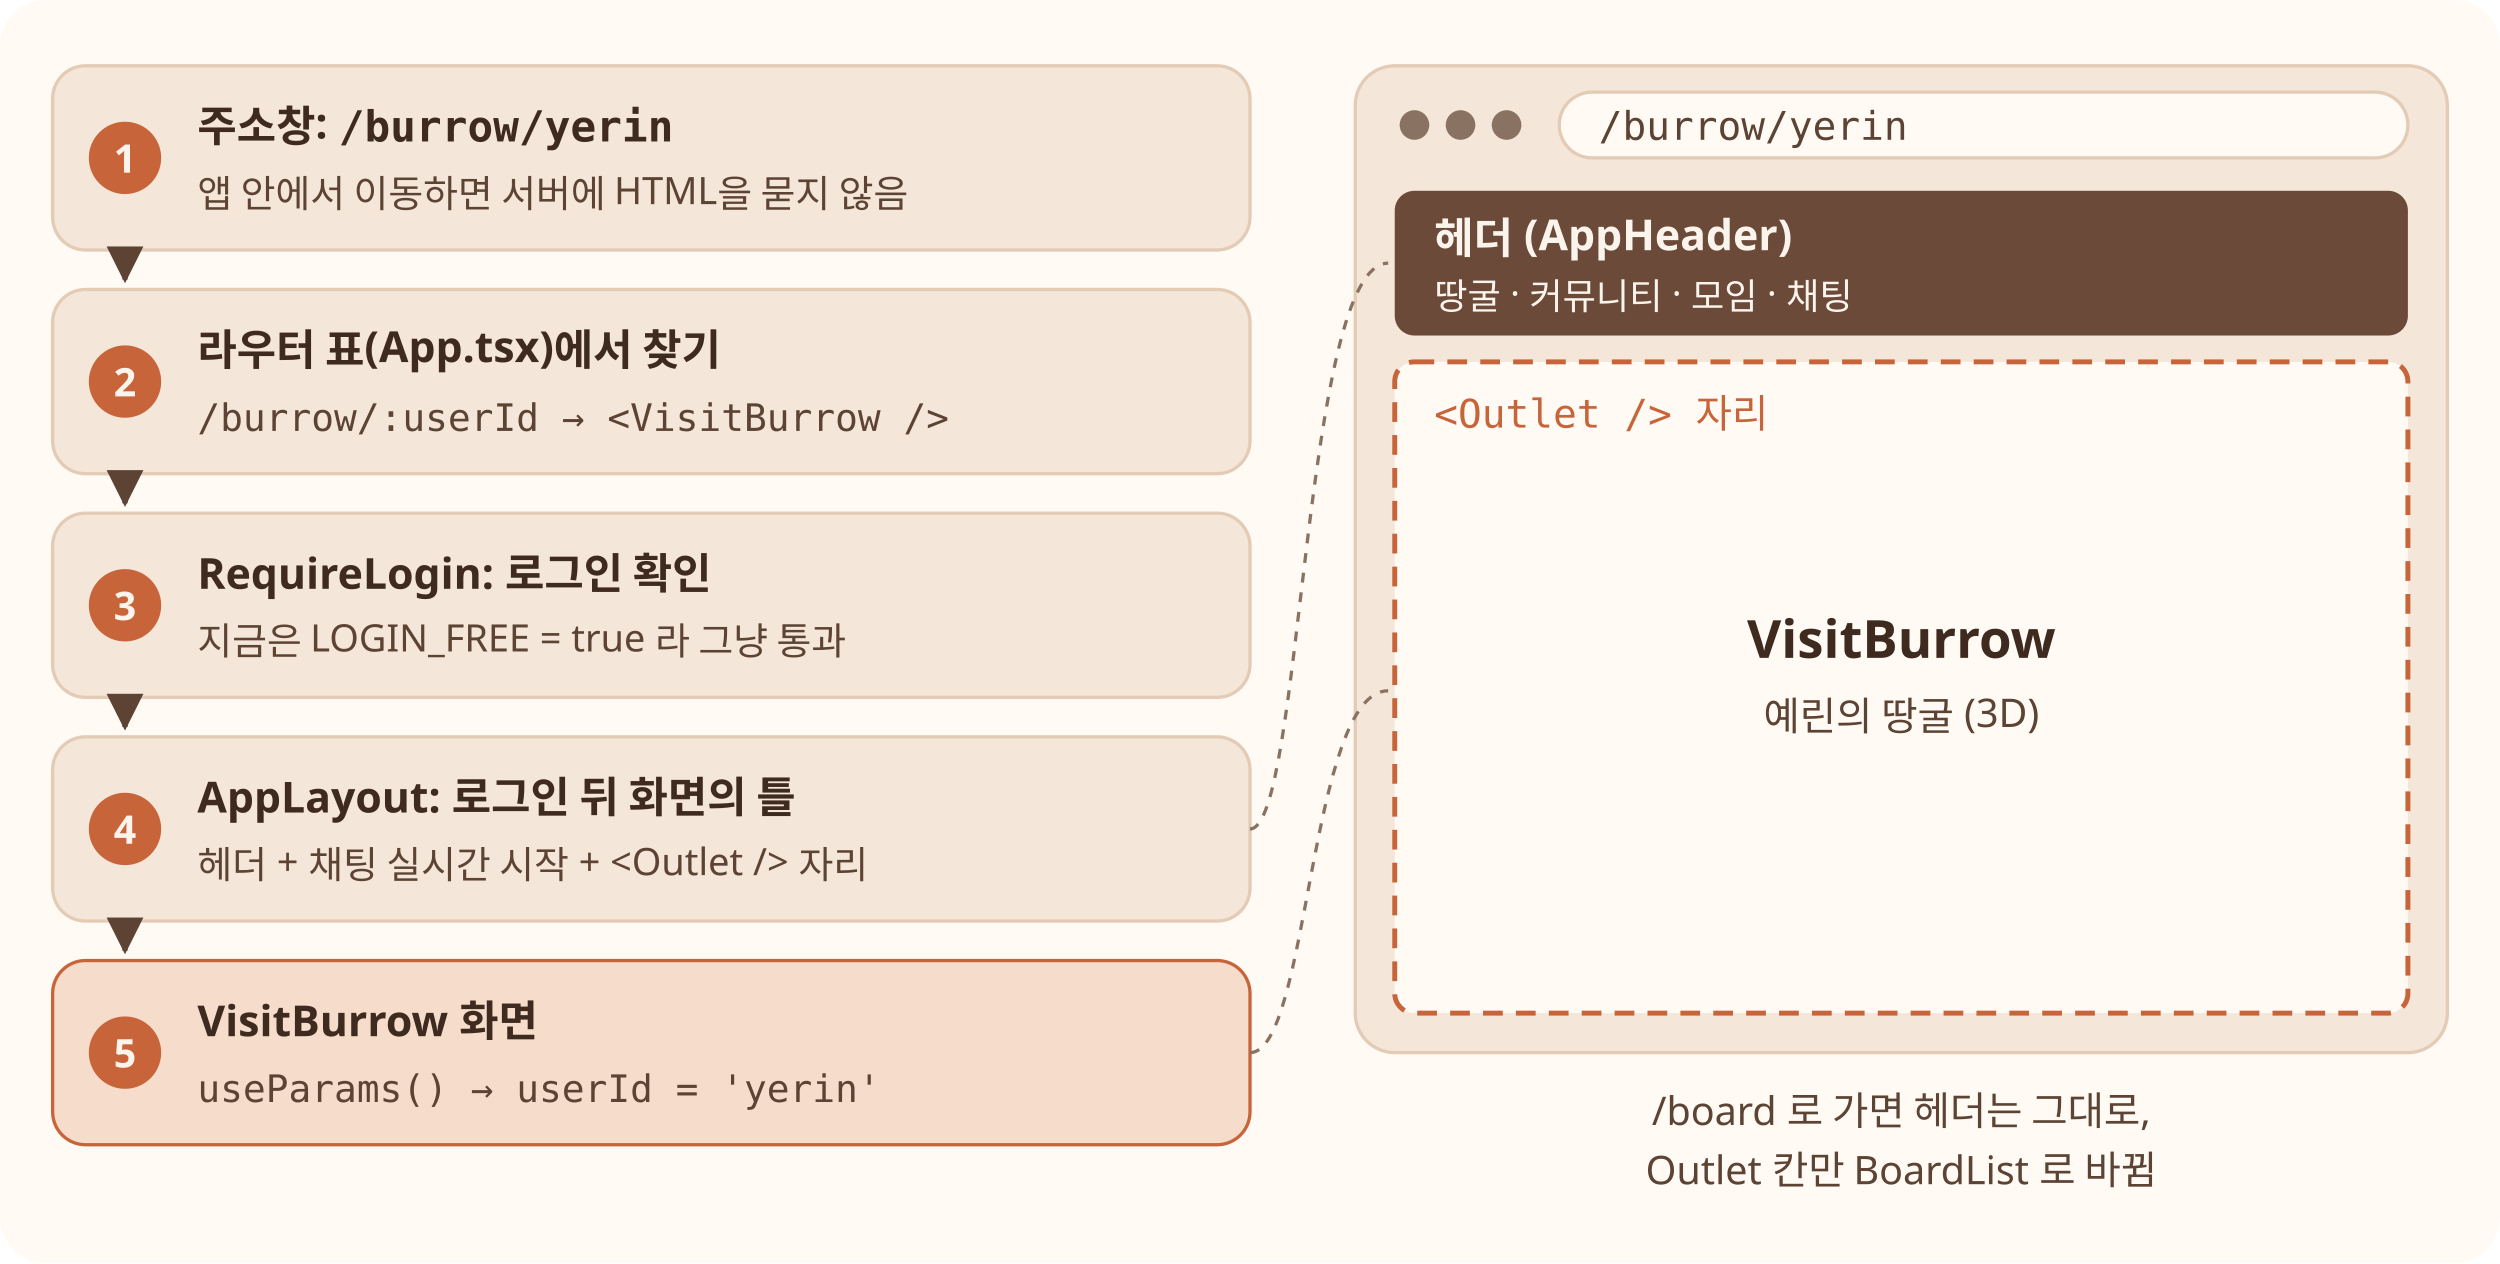
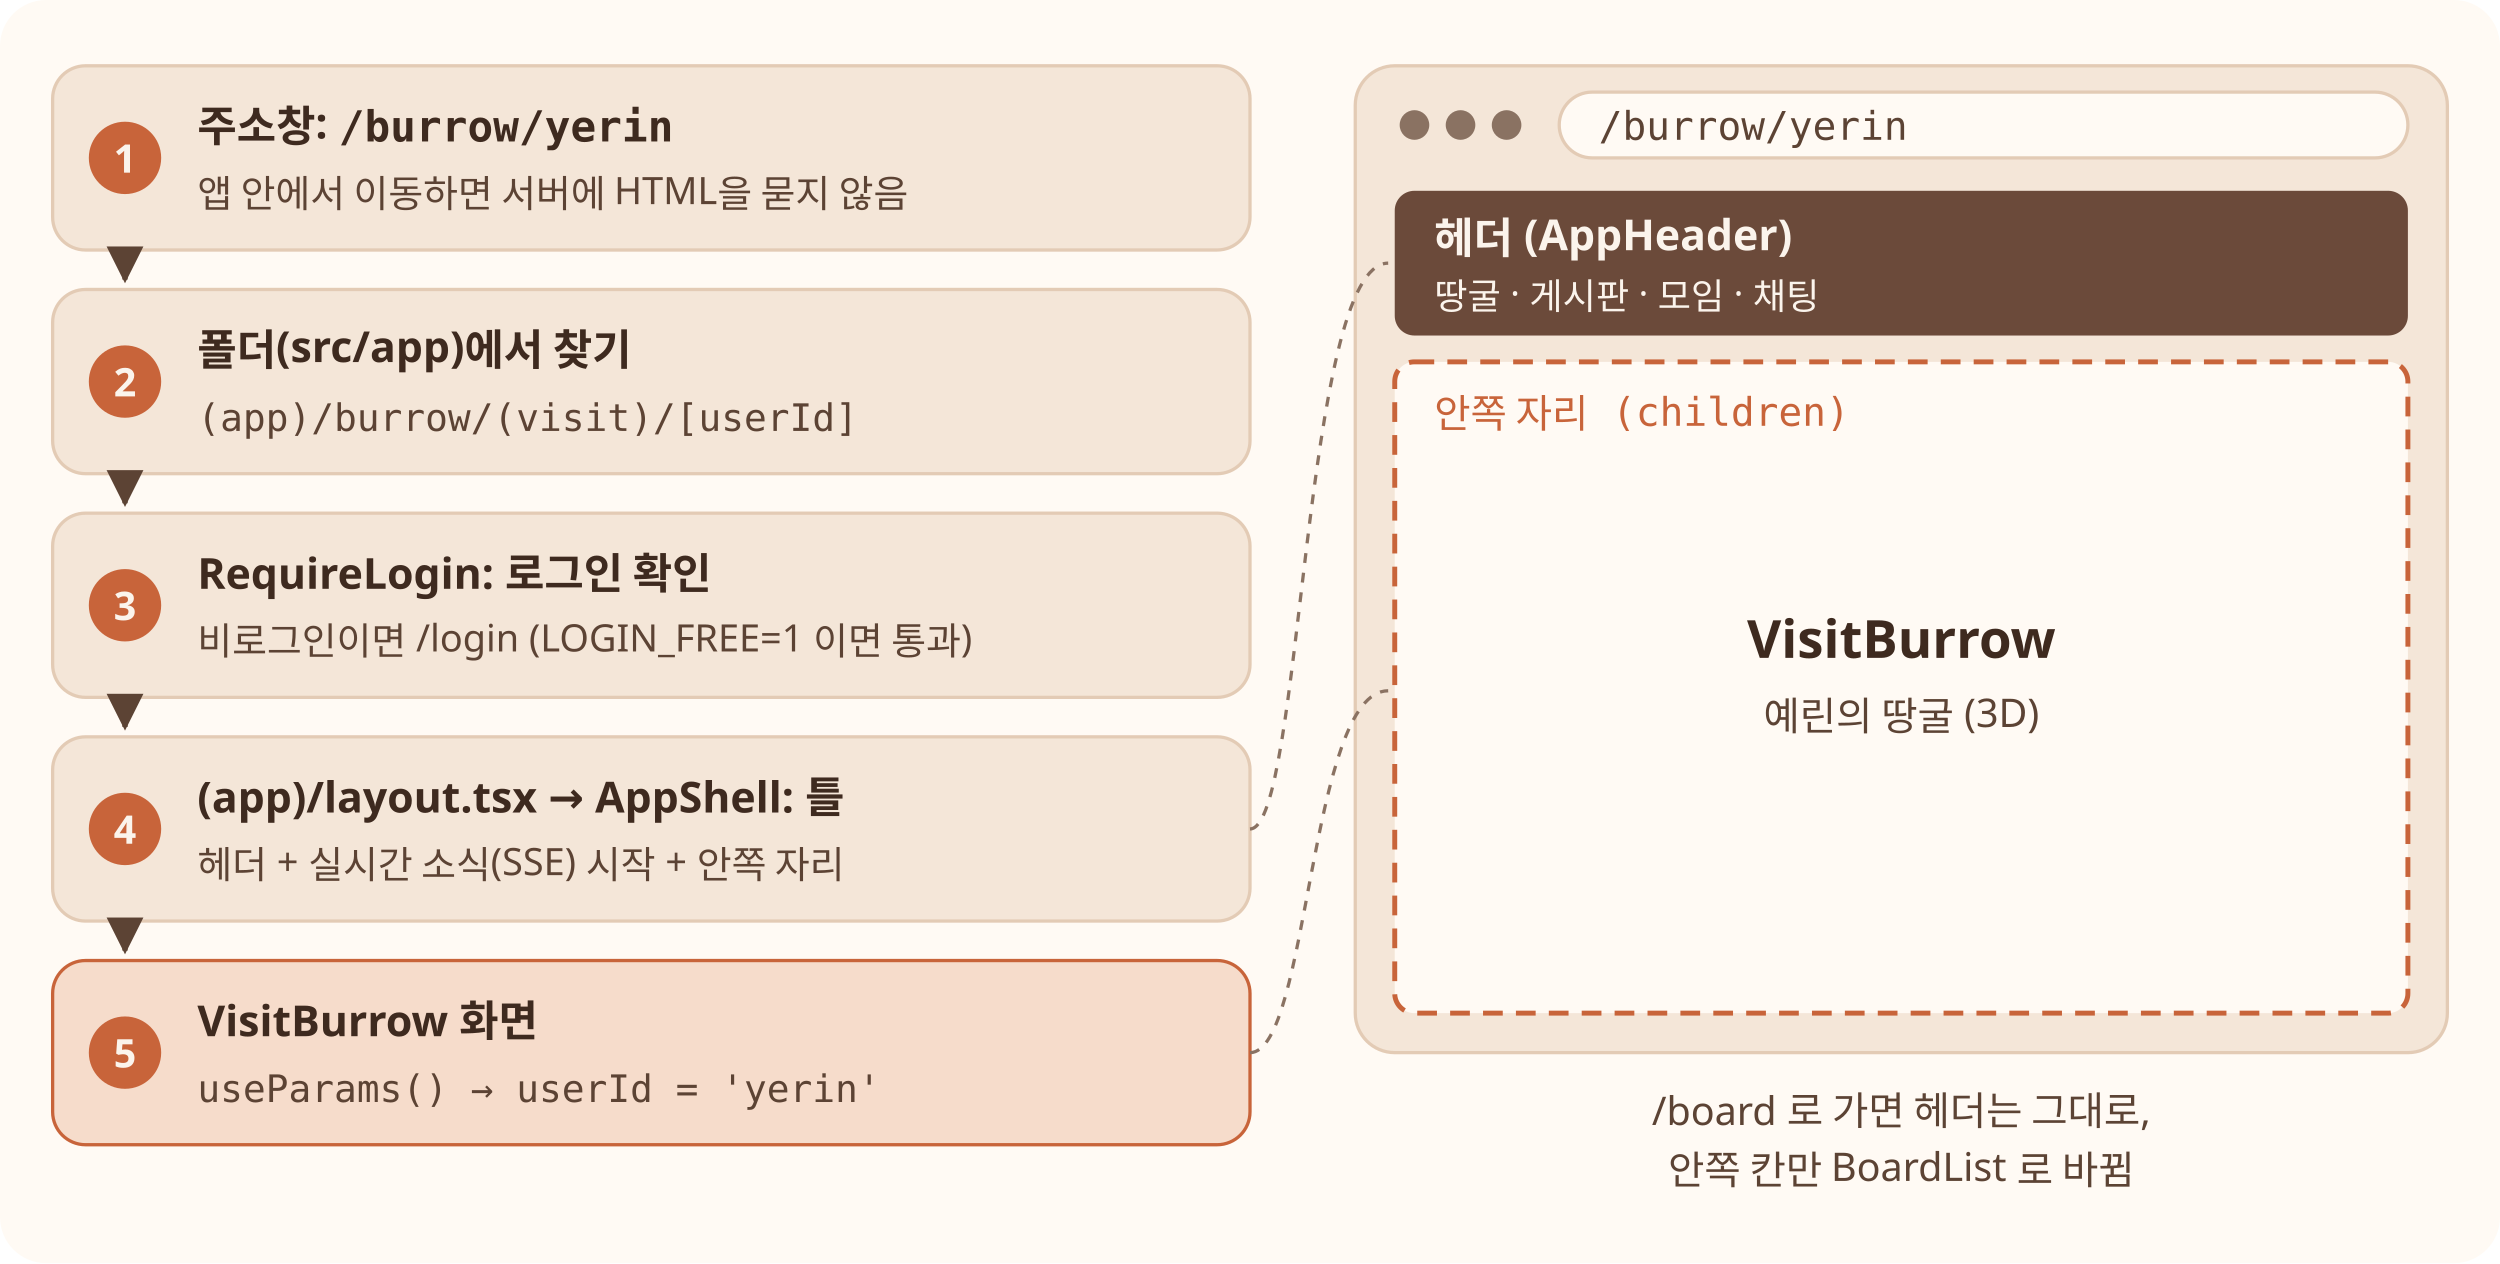
- <svg xmlns="http://www.w3.org/2000/svg" viewBox="0 0 760 384" width="760" height="384" role="img" aria-label="주소 /burrow/yerin이 라우터 표, 로그인 확인, 헤더가 있는 틀(AppLayout)을 거쳐 Outlet 자리에 VisitBurrow 화면으로 그려지는 순서" font-family="'Noto Sans KR','Malgun Gothic','Apple SD Gothic Neo',sans-serif" font-size="13" style="fill:var(--ink,#3e2a1f)">
+ <svg xmlns="http://www.w3.org/2000/svg" viewBox="0 0 760 384" width="760" height="384" role="img" aria-label="주소 /burrow/yerin이 src/app 폴더, 로그인 확인, 헤더가 있는 틀(AppShell)을 거쳐 안쪽 자리에 VisitBurrow 화면으로 그려지는 순서" font-family="'Noto Sans KR','Malgun Gothic','Apple SD Gothic Neo',sans-serif" font-size="13" style="fill:var(--ink,#3e2a1f)">
  <defs>
    <marker id="ah" viewBox="0 0 10 10" refX="9" refY="5" markerWidth="7" markerHeight="7" orient="auto-start-reverse">
      <path d="M0,0 L10,5 L0,10 z" style="fill:var(--ink-soft,#5c4334)" />
    </marker>
  </defs>
  <rect width="760" height="384" rx="14" style="fill:var(--fig-bg,#fffaf4)" />
  <g>
    <rect x="16" y="20" width="364" height="56" rx="10" style="fill:var(--box,#f4e6d8);stroke:var(--box-line,#e3cbb5)" />
    <circle cx="38" cy="48" r="11" style="fill:var(--cta,#c8643a)" />
    <text x="38" y="52.5" text-anchor="middle" font-size="12" font-weight="700" style="fill:var(--on-strong,#fbf4ec)">1</text>
    <text x="60" y="43" font-weight="700">주소창: <tspan font-family="'Nanum Gothic Coding','D2Coding',Consolas,monospace">/burrow/yerin</tspan>
    </text>
    <text x="60" y="63" font-size="11.5" style="fill:var(--ink-soft,#5c4334)">앱 안에서 이동하면 서버에 HTML을 묻지 않음</text>
    <line x1="38" y1="77" x2="38" y2="85" style="stroke:var(--ink-soft,#5c4334)" stroke-width="1.6" marker-end="url(#ah)" />
    <rect x="16" y="88" width="364" height="56" rx="10" style="fill:var(--box,#f4e6d8);stroke:var(--box-line,#e3cbb5)" />
    <circle cx="38" cy="116" r="11" style="fill:var(--cta,#c8643a)" />
    <text x="38" y="120.5" text-anchor="middle" font-size="12" font-weight="700" style="fill:var(--on-strong,#fbf4ec)">2</text>
-     <text x="60" y="111" font-weight="700">라우터 표(App.tsx)에서 찾기</text>
-     <text x="60" y="131" font-size="11.5" font-family="'Nanum Gothic Coding','D2Coding',Consolas,monospace" style="fill:var(--ink-soft,#5c4334)">/burrow/:userId → &lt;VisitBurrow /&gt;</text>
+     <text x="60" y="111" font-weight="700">폴더(src/app)에서 찾기</text>
+     <text x="60" y="131" font-size="11.5" font-family="'Nanum Gothic Coding','D2Coding',Consolas,monospace" style="fill:var(--ink-soft,#5c4334)">(app)/burrow/(visit)/[userId]</text>
    <line x1="38" y1="145" x2="38" y2="153" style="stroke:var(--ink-soft,#5c4334)" stroke-width="1.6" marker-end="url(#ah)" />
    <rect x="16" y="156" width="364" height="56" rx="10" style="fill:var(--box,#f4e6d8);stroke:var(--box-line,#e3cbb5)" />
    <circle cx="38" cy="184" r="11" style="fill:var(--cta,#c8643a)" />
    <text x="38" y="188.5" text-anchor="middle" font-size="12" font-weight="700" style="fill:var(--on-strong,#fbf4ec)">3</text>
    <text x="60" y="179" font-weight="700">RequireLogin: 로그인 확인</text>
-     <text x="60" y="199" font-size="11.5" style="fill:var(--ink-soft,#5c4334)">지금은 LOGIN_FREE = true 라 그냥 통과</text>
+     <text x="60" y="199" font-size="11.5" style="fill:var(--ink-soft,#5c4334)">비로그인이면 /login (LOGIN_FREE=1 이면 통과)</text>
    <line x1="38" y1="213" x2="38" y2="221" style="stroke:var(--ink-soft,#5c4334)" stroke-width="1.6" marker-end="url(#ah)" />
    <rect x="16" y="224" width="364" height="56" rx="10" style="fill:var(--box,#f4e6d8);stroke:var(--box-line,#e3cbb5)" />
    <circle cx="38" cy="252" r="11" style="fill:var(--cta,#c8643a)" />
    <text x="38" y="256.5" text-anchor="middle" font-size="12" font-weight="700" style="fill:var(--on-strong,#fbf4ec)">4</text>
-     <text x="60" y="247" font-weight="700">AppLayout: 로그인 뒤 화면의 틀</text>
-     <text x="60" y="267" font-size="11.5" style="fill:var(--ink-soft,#5c4334)">헤더 + 채팅 실시간 시작 + &lt;Outlet /&gt; 자리</text>
+     <text x="60" y="247" font-weight="700">(app)/layout.tsx → AppShell: 틀</text>
+     <text x="60" y="267" font-size="11.5" style="fill:var(--ink-soft,#5c4334)">헤더 + 실시간 소식(SSE) 시작 + 안쪽 자리</text>
    <line x1="38" y1="281" x2="38" y2="289" style="stroke:var(--ink-soft,#5c4334)" stroke-width="1.6" marker-end="url(#ah)" />
    <rect x="16" y="292" width="364" height="56" rx="10" style="fill:var(--accent-soft,#f6dccb);stroke:var(--cta,#c8643a)" />
    <circle cx="38" cy="320" r="11" style="fill:var(--cta,#c8643a)" />
    <text x="38" y="324.5" text-anchor="middle" font-size="12" font-weight="700" style="fill:var(--on-strong,#fbf4ec)">5</text>
    <text x="60" y="315" font-weight="700">VisitBurrow 화면</text>
    <text x="60" y="335" font-size="11.5" font-family="'Nanum Gothic Coding','D2Coding',Consolas,monospace" style="fill:var(--ink-soft,#5c4334)">useParams() → userId = 'yerin'</text>
  </g>
  <rect x="412" y="20" width="332" height="300" rx="12" style="fill:var(--box,#f4e6d8);stroke:var(--box-line,#e3cbb5)" />
  <circle cx="430" cy="38" r="4.5" style="fill:var(--ink-mute,#8a7262)" />
  <circle cx="444" cy="38" r="4.5" style="fill:var(--ink-mute,#8a7262)" />
  <circle cx="458" cy="38" r="4.5" style="fill:var(--ink-mute,#8a7262)" />
  <rect x="474" y="28" width="258" height="20" rx="10" style="fill:var(--fig-bg,#fffaf4);stroke:var(--box-line,#e3cbb5)" />
  <text x="486" y="42.5" font-size="12" font-family="'Nanum Gothic Coding','D2Coding',Consolas,monospace" style="fill:var(--ink-soft,#5c4334)">/burrow/yerin</text>
  <rect x="424" y="58" width="308" height="44" rx="6" style="fill:var(--strong,#6b4a3a)" />
  <text x="436" y="77" font-weight="700" style="fill:var(--on-strong,#fbf4ec)">헤더 (AppHeader)</text>
-   <text x="436" y="94" font-size="11" style="fill:var(--on-strong,#fbf4ec)">땅굴 · 커뮤니티 · 모임 · 채팅</text>
+   <text x="436" y="94" font-size="11" style="fill:var(--on-strong,#fbf4ec)">땅굴 · 게시판 · 모임 · 채팅</text>
  <rect x="424" y="110" width="308" height="198" rx="6" style="fill:var(--fig-bg,#fffaf4);stroke:var(--cta,#c8643a)" stroke-dasharray="6 4" stroke-width="1.5" />
-   <text x="436" y="130" font-size="12" font-family="'Nanum Gothic Coding','D2Coding',Consolas,monospace" style="fill:var(--cta,#c8643a)">&lt;Outlet /&gt; 자리</text>
+   <text x="436" y="130" font-size="12" font-family="'Nanum Gothic Coding','D2Coding',Consolas,monospace" style="fill:var(--cta,#c8643a)">안쪽 자리 (children)</text>
  <text x="578" y="200" text-anchor="middle" font-size="16" font-weight="700">VisitBurrow</text>
  <text x="578" y="222" text-anchor="middle" font-size="12" style="fill:var(--ink-soft,#5c4334)">예린의 땅굴 (3D)</text>
  <path d="M380,252 C396,252 396,80 422,80" style="fill:none;stroke:var(--ink-mute,#8a7262)" stroke-dasharray="3 3" />
  <path d="M380,320 C398,320 398,210 422,210" style="fill:none;stroke:var(--ink-mute,#8a7262)" stroke-dasharray="3 3" />
  <text x="578" y="342" text-anchor="middle" font-size="12" style="fill:var(--ink-soft,#5c4334)">/board 로 가면 헤더는 그대로,</text>
-   <text x="578" y="360" text-anchor="middle" font-size="12" style="fill:var(--ink-soft,#5c4334)">Outlet 칸만 BoardList 로 바뀜</text>
+   <text x="578" y="360" text-anchor="middle" font-size="12" style="fill:var(--ink-soft,#5c4334)">안쪽 칸만 BoardList 로 바뀜</text>
</svg>
